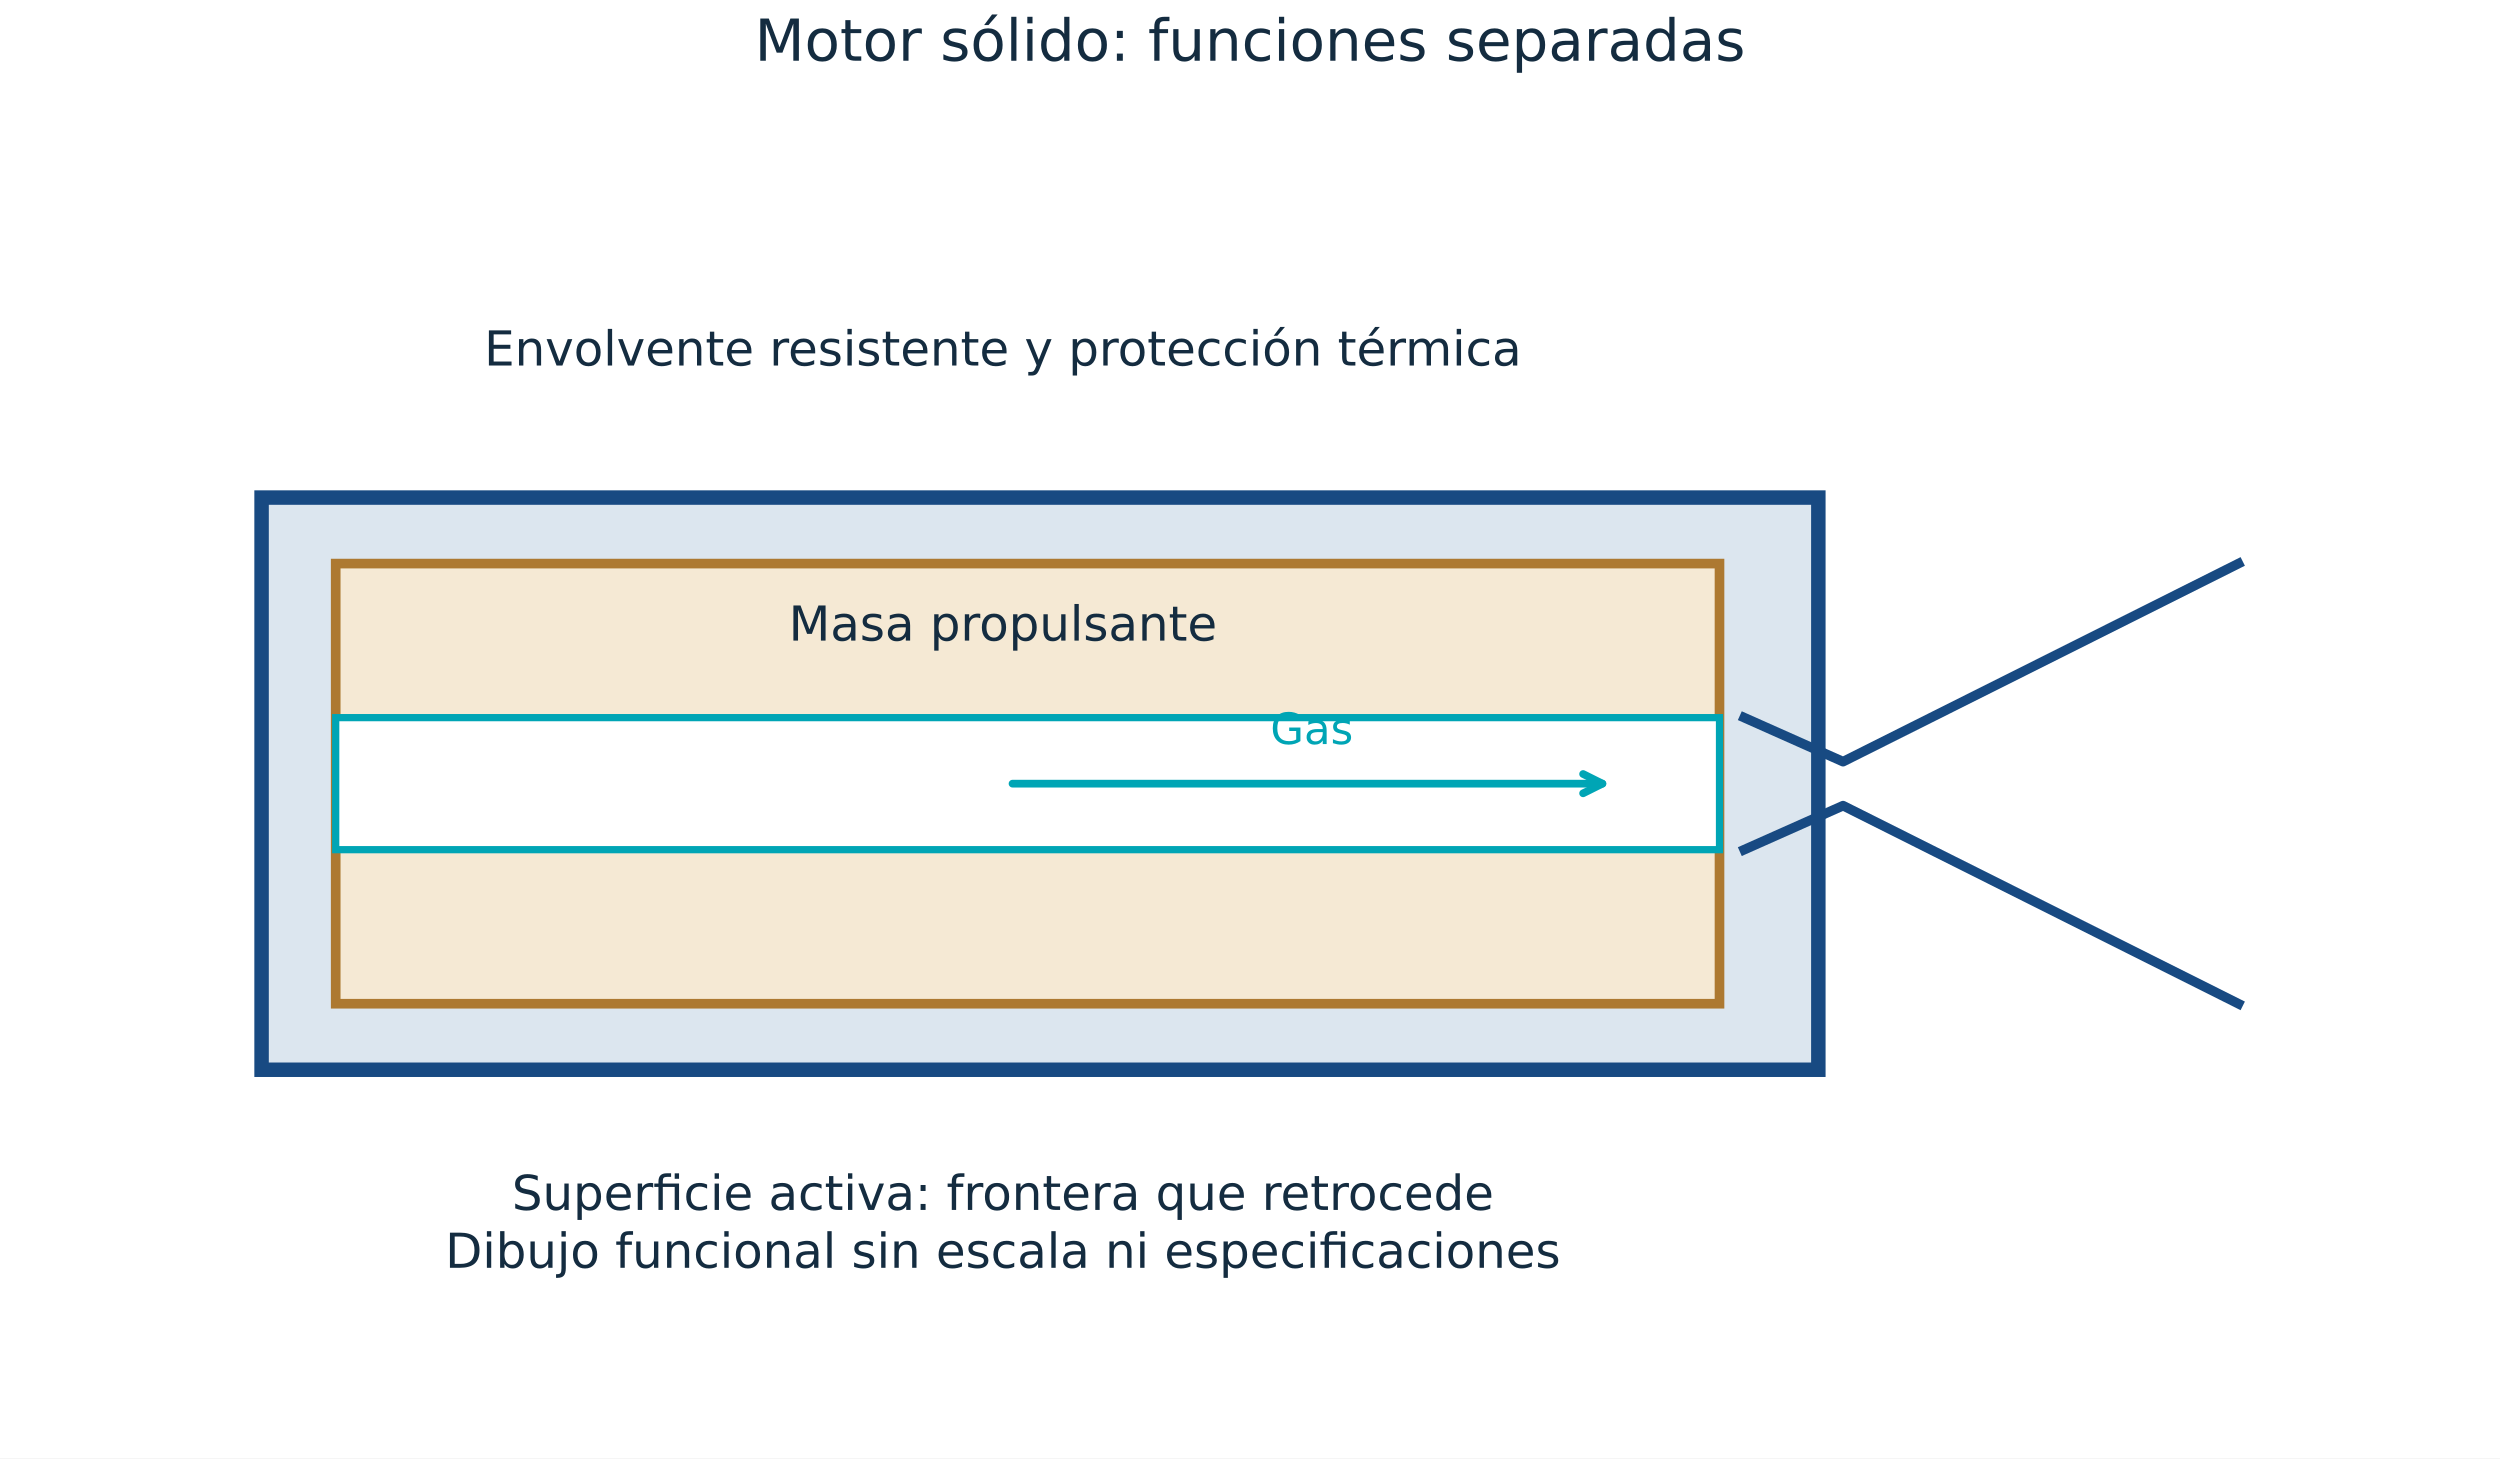
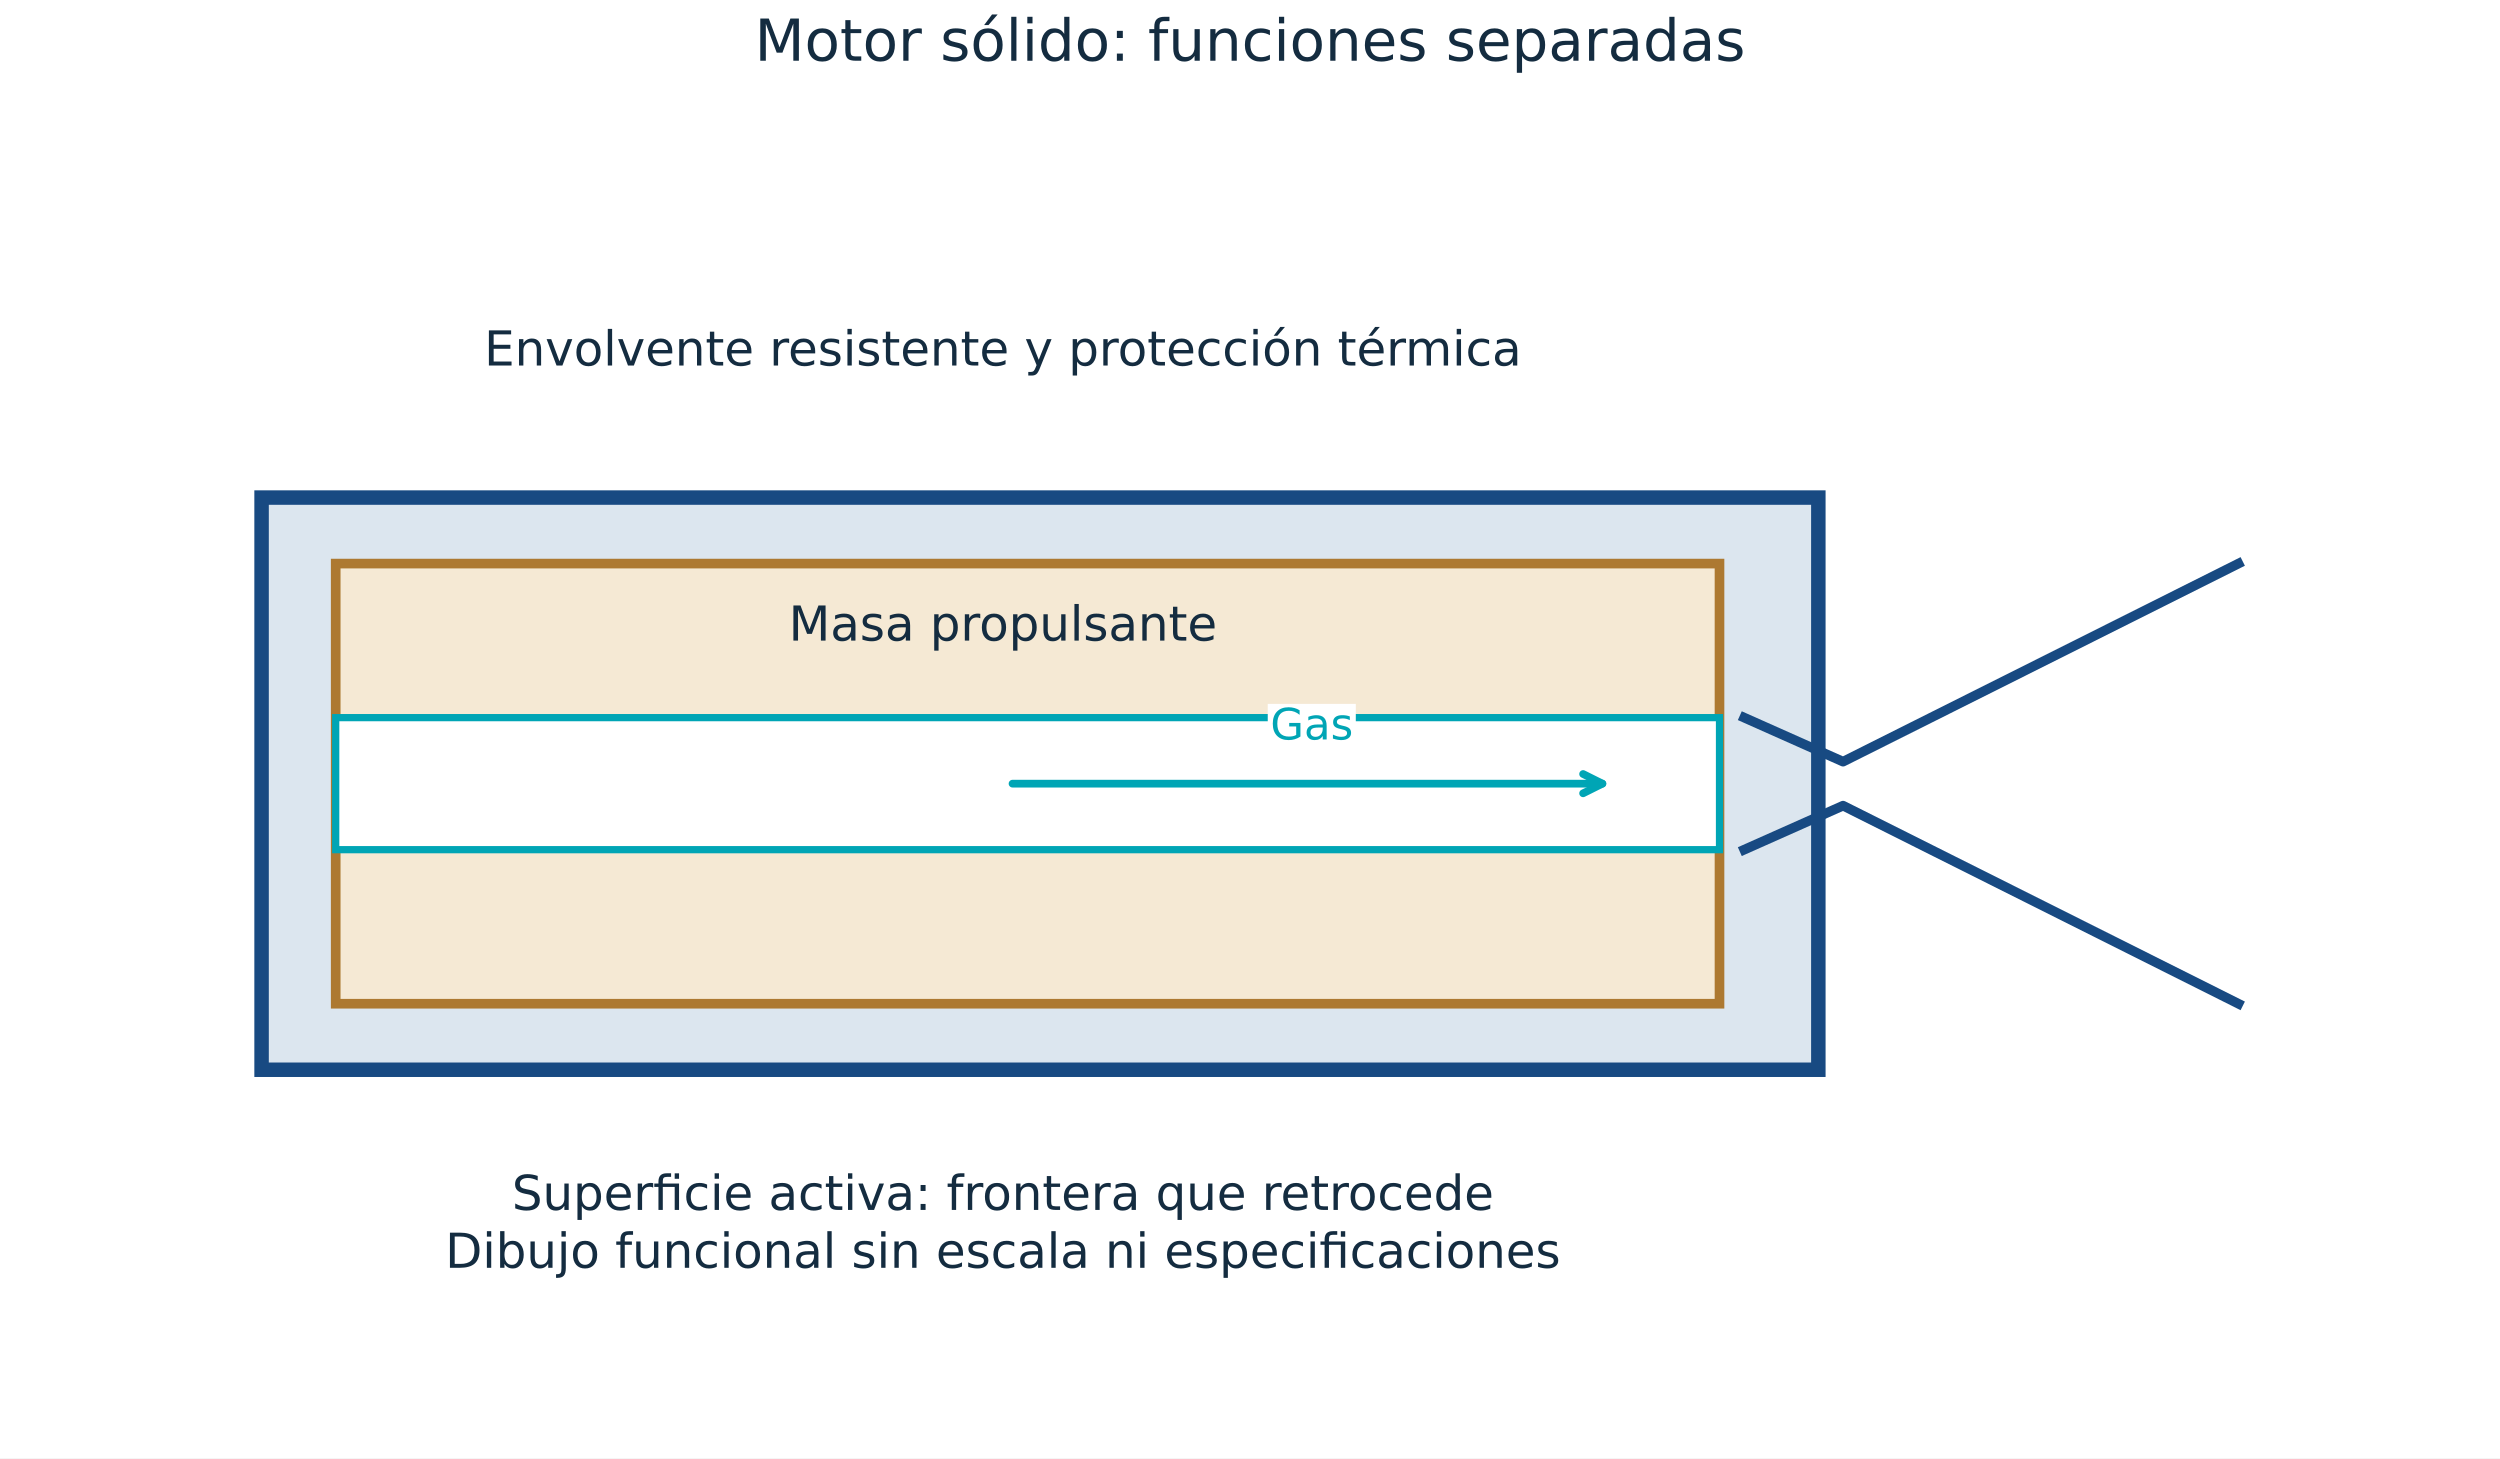
<svg xmlns="http://www.w3.org/2000/svg" xmlns:xlink="http://www.w3.org/1999/xlink" width="518.4pt" height="302.4pt" viewBox="0 0 518.4 302.4" version="1.1">
  <defs>
    <style type="text/css">*{stroke-linejoin: round; stroke-linecap: butt}</style>
  </defs>
  <g id="figure_1">
    <g id="patch_1">
      <path d="M 0 302.4  L 518.4 302.4  L 518.4 0  L 0 0  z " style="fill: #ffffff" />
    </g>
    <g id="axes_1">
      <g id="patch_2">
-         <path d="M 54.24 221.823  L 377.052 221.823  L 377.052 103.175  L 54.24 103.175  z " clip-path="url(#p91ae253ab8)" style="fill: #dce6ef; stroke: #184a82; stroke-width: 3; stroke-linejoin: miter" />
+         <path d="M 54.24 221.823  L 377.052 221.823  L 377.052 103.175  L 54.24 103.175  z " clip-path="url(#p1e349a40de)" style="fill: #dce6ef; stroke: #184a82; stroke-width: 3; stroke-linejoin: miter" />
      </g>
      <g id="patch_3">
-         <path d="M 69.612 208.133  L 356.556 208.133  L 356.556 116.865  L 69.612 116.865  z " clip-path="url(#p91ae253ab8)" style="fill: #f5e9d4; stroke: #ad7931; stroke-width: 2; stroke-linejoin: miter" />
+         <path d="M 69.612 208.133  L 356.556 208.133  L 356.556 116.865  L 69.612 116.865  z " clip-path="url(#p1e349a40de)" style="fill: #f5e9d4; stroke: #ad7931; stroke-width: 2; stroke-linejoin: miter" />
      </g>
      <g id="patch_4">
-         <path d="M 69.612 176.189  L 356.556 176.189  L 356.556 148.809  L 69.612 148.809  z " clip-path="url(#p91ae253ab8)" style="fill: #ffffff; stroke: #00a5b5; stroke-width: 1.5; stroke-linejoin: miter" />
+         <path d="M 69.612 176.189  L 356.556 176.189  L 356.556 148.809  L 69.612 148.809  z " clip-path="url(#p1e349a40de)" style="fill: #ffffff; stroke: #00a5b5; stroke-width: 1.5; stroke-linejoin: miter" />
      </g>
      <g id="line2d_1">
-         <path d="M 361.68 148.809  L 382.176 157.936  L 464.16 116.865  " clip-path="url(#p91ae253ab8)" style="fill: none; stroke: #184a82; stroke-width: 2; stroke-linecap: square" />
+         <path d="M 361.68 148.809  L 382.176 157.936  L 464.16 116.865  " clip-path="url(#p1e349a40de)" style="fill: none; stroke: #184a82; stroke-width: 2; stroke-linecap: square" />
      </g>
      <g id="line2d_2">
-         <path d="M 361.68 176.189  L 382.176 167.062  L 464.16 208.133  " clip-path="url(#p91ae253ab8)" style="fill: none; stroke: #184a82; stroke-width: 2; stroke-linecap: square" />
+         <path d="M 361.68 176.189  L 382.176 167.062  L 464.16 208.133  " clip-path="url(#p1e349a40de)" style="fill: none; stroke: #184a82; stroke-width: 2; stroke-linecap: square" />
      </g>
      <g id="text_1">
        <g style="fill: #142c40" transform="translate(100.396 75.79529) scale(0.1 -0.1)">
          <defs>
            <path id="DejaVuSans-28" d="M 628 4666  L 3578 4666  L 3578 4134  L 1259 4134  L 1259 2753  L 3481 2753  L 3481 2222  L 1259 2222  L 1259 531  L 3634 531  L 3634 0  L 628 0  L 628 4666  z " transform="scale(0.015625)" />
            <path id="DejaVuSans-51" d="M 3513 2113  L 3513 0  L 2938 0  L 2938 2094  Q 2938 2591 2744 2837  Q 2550 3084 2163 3084  Q 1697 3084 1428 2787  Q 1159 2491 1159 1978  L 1159 0  L 581 0  L 581 3500  L 1159 3500  L 1159 2956  Q 1366 3272 1645 3428  Q 1925 3584 2291 3584  Q 2894 3584 3203 3211  Q 3513 2838 3513 2113  z " transform="scale(0.015625)" />
            <path id="DejaVuSans-59" d="M 191 3500  L 800 3500  L 1894 563  L 2988 3500  L 3597 3500  L 2284 0  L 1503 0  L 191 3500  z " transform="scale(0.015625)" />
            <path id="DejaVuSans-52" d="M 1959 3097  Q 1497 3097 1228 2736  Q 959 2375 959 1747  Q 959 1119 1226 758  Q 1494 397 1959 397  Q 2419 397 2687 759  Q 2956 1122 2956 1747  Q 2956 2369 2687 2733  Q 2419 3097 1959 3097  z M 1959 3584  Q 2709 3584 3137 3096  Q 3566 2609 3566 1747  Q 3566 888 3137 398  Q 2709 -91 1959 -91  Q 1206 -91 779 398  Q 353 888 353 1747  Q 353 2609 779 3096  Q 1206 3584 1959 3584  z " transform="scale(0.015625)" />
            <path id="DejaVuSans-4f" d="M 603 4863  L 1178 4863  L 1178 0  L 603 0  L 603 4863  z " transform="scale(0.015625)" />
            <path id="DejaVuSans-48" d="M 3597 1894  L 3597 1613  L 953 1613  Q 991 1019 1311 708  Q 1631 397 2203 397  Q 2534 397 2845 478  Q 3156 559 3463 722  L 3463 178  Q 3153 47 2828 -22  Q 2503 -91 2169 -91  Q 1331 -91 842 396  Q 353 884 353 1716  Q 353 2575 817 3079  Q 1281 3584 2069 3584  Q 2775 3584 3186 3129  Q 3597 2675 3597 1894  z M 3022 2063  Q 3016 2534 2758 2815  Q 2500 3097 2075 3097  Q 1594 3097 1305 2825  Q 1016 2553 972 2059  L 3022 2063  z " transform="scale(0.015625)" />
            <path id="DejaVuSans-57" d="M 1172 4494  L 1172 3500  L 2356 3500  L 2356 3053  L 1172 3053  L 1172 1153  Q 1172 725 1289 603  Q 1406 481 1766 481  L 2356 481  L 2356 0  L 1766 0  Q 1100 0 847 248  Q 594 497 594 1153  L 594 3053  L 172 3053  L 172 3500  L 594 3500  L 594 4494  L 1172 4494  z " transform="scale(0.015625)" />
            <path id="DejaVuSans-3" transform="scale(0.015625)" />
            <path id="DejaVuSans-55" d="M 2631 2963  Q 2534 3019 2420 3045  Q 2306 3072 2169 3072  Q 1681 3072 1420 2755  Q 1159 2438 1159 1844  L 1159 0  L 581 0  L 581 3500  L 1159 3500  L 1159 2956  Q 1341 3275 1631 3429  Q 1922 3584 2338 3584  Q 2397 3584 2469 3576  Q 2541 3569 2628 3553  L 2631 2963  z " transform="scale(0.015625)" />
            <path id="DejaVuSans-56" d="M 2834 3397  L 2834 2853  Q 2591 2978 2328 3040  Q 2066 3103 1784 3103  Q 1356 3103 1142 2972  Q 928 2841 928 2578  Q 928 2378 1081 2264  Q 1234 2150 1697 2047  L 1894 2003  Q 2506 1872 2764 1633  Q 3022 1394 3022 966  Q 3022 478 2636 193  Q 2250 -91 1575 -91  Q 1294 -91 989 -36  Q 684 19 347 128  L 347 722  Q 666 556 975 473  Q 1284 391 1588 391  Q 1994 391 2212 530  Q 2431 669 2431 922  Q 2431 1156 2273 1281  Q 2116 1406 1581 1522  L 1381 1569  Q 847 1681 609 1914  Q 372 2147 372 2553  Q 372 3047 722 3315  Q 1072 3584 1716 3584  Q 2034 3584 2315 3537  Q 2597 3491 2834 3397  z " transform="scale(0.015625)" />
            <path id="DejaVuSans-4c" d="M 603 3500  L 1178 3500  L 1178 0  L 603 0  L 603 3500  z M 603 4863  L 1178 4863  L 1178 4134  L 603 4134  L 603 4863  z " transform="scale(0.015625)" />
            <path id="DejaVuSans-5c" d="M 2059 -325  Q 1816 -950 1584 -1140  Q 1353 -1331 966 -1331  L 506 -1331  L 506 -850  L 844 -850  Q 1081 -850 1212 -737  Q 1344 -625 1503 -206  L 1606 56  L 191 3500  L 800 3500  L 1894 763  L 2988 3500  L 3597 3500  L 2059 -325  z " transform="scale(0.015625)" />
            <path id="DejaVuSans-53" d="M 1159 525  L 1159 -1331  L 581 -1331  L 581 3500  L 1159 3500  L 1159 2969  Q 1341 3281 1617 3432  Q 1894 3584 2278 3584  Q 2916 3584 3314 3078  Q 3713 2572 3713 1747  Q 3713 922 3314 415  Q 2916 -91 2278 -91  Q 1894 -91 1617 61  Q 1341 213 1159 525  z M 3116 1747  Q 3116 2381 2855 2742  Q 2594 3103 2138 3103  Q 1681 3103 1420 2742  Q 1159 2381 1159 1747  Q 1159 1113 1420 752  Q 1681 391 2138 391  Q 2594 391 2855 752  Q 3116 1113 3116 1747  z " transform="scale(0.015625)" />
            <path id="DejaVuSans-46" d="M 3122 3366  L 3122 2828  Q 2878 2963 2633 3030  Q 2388 3097 2138 3097  Q 1578 3097 1268 2742  Q 959 2388 959 1747  Q 959 1106 1268 751  Q 1578 397 2138 397  Q 2388 397 2633 464  Q 2878 531 3122 666  L 3122 134  Q 2881 22 2623 -34  Q 2366 -91 2075 -91  Q 1284 -91 818 406  Q 353 903 353 1747  Q 353 2603 823 3093  Q 1294 3584 2113 3584  Q 2378 3584 2631 3529  Q 2884 3475 3122 3366  z " transform="scale(0.015625)" />
            <path id="DejaVuSans-b5" d="M 1959 3097  Q 1497 3097 1228 2736  Q 959 2375 959 1747  Q 959 1119 1226 758  Q 1494 397 1959 397  Q 2419 397 2687 759  Q 2956 1122 2956 1747  Q 2956 2369 2687 2733  Q 2419 3097 1959 3097  z M 1959 3584  Q 2709 3584 3137 3096  Q 3566 2609 3566 1747  Q 3566 888 3137 398  Q 2709 -91 1959 -91  Q 1206 -91 779 398  Q 353 888 353 1747  Q 353 2609 779 3096  Q 1206 3584 1959 3584  z M 2393 5119  L 3015 5119  L 1997 3944  L 1518 3944  L 2393 5119  z " transform="scale(0.015625)" />
            <path id="DejaVuSans-ab" d="M 3597 1894  L 3597 1613  L 953 1613  Q 991 1019 1311 708  Q 1631 397 2203 397  Q 2534 397 2845 478  Q 3156 559 3463 722  L 3463 178  Q 3153 47 2828 -22  Q 2503 -91 2169 -91  Q 1331 -91 842 396  Q 353 884 353 1716  Q 353 2575 817 3079  Q 1281 3584 2069 3584  Q 2775 3584 3186 3129  Q 3597 2675 3597 1894  z M 3022 2063  Q 3016 2534 2758 2815  Q 2500 3097 2075 3097  Q 1594 3097 1305 2825  Q 1016 2553 972 2059  L 3022 2063  z M 2468 5119  L 3090 5119  L 2072 3944  L 1593 3944  L 2468 5119  z " transform="scale(0.015625)" />
            <path id="DejaVuSans-50" d="M 3328 2828  Q 3544 3216 3844 3400  Q 4144 3584 4550 3584  Q 5097 3584 5394 3201  Q 5691 2819 5691 2113  L 5691 0  L 5113 0  L 5113 2094  Q 5113 2597 4934 2840  Q 4756 3084 4391 3084  Q 3944 3084 3684 2787  Q 3425 2491 3425 1978  L 3425 0  L 2847 0  L 2847 2094  Q 2847 2600 2669 2842  Q 2491 3084 2119 3084  Q 1678 3084 1418 2786  Q 1159 2488 1159 1978  L 1159 0  L 581 0  L 581 3500  L 1159 3500  L 1159 2956  Q 1356 3278 1631 3431  Q 1906 3584 2284 3584  Q 2666 3584 2933 3390  Q 3200 3197 3328 2828  z " transform="scale(0.015625)" />
            <path id="DejaVuSans-44" d="M 2194 1759  Q 1497 1759 1228 1600  Q 959 1441 959 1056  Q 959 750 1161 570  Q 1363 391 1709 391  Q 2188 391 2477 730  Q 2766 1069 2766 1631  L 2766 1759  L 2194 1759  z M 3341 1997  L 3341 0  L 2766 0  L 2766 531  Q 2569 213 2275 61  Q 1981 -91 1556 -91  Q 1019 -91 701 211  Q 384 513 384 1019  Q 384 1609 779 1909  Q 1175 2209 1959 2209  L 2766 2209  L 2766 2266  Q 2766 2663 2505 2880  Q 2244 3097 1772 3097  Q 1472 3097 1187 3025  Q 903 2953 641 2809  L 641 3341  Q 956 3463 1253 3523  Q 1550 3584 1831 3584  Q 2591 3584 2966 3190  Q 3341 2797 3341 1997  z " transform="scale(0.015625)" />
          </defs>
          <use xlink:href="#DejaVuSans-28" />
          <use xlink:href="#DejaVuSans-51" transform="translate(63.1875 0)" />
          <use xlink:href="#DejaVuSans-59" transform="translate(126.5625 0)" />
          <use xlink:href="#DejaVuSans-52" transform="translate(185.75 0)" />
          <use xlink:href="#DejaVuSans-4f" transform="translate(246.9375 0)" />
          <use xlink:href="#DejaVuSans-59" transform="translate(274.7188 0)" />
          <use xlink:href="#DejaVuSans-48" transform="translate(333.9062 0)" />
          <use xlink:href="#DejaVuSans-51" transform="translate(395.4375 0)" />
          <use xlink:href="#DejaVuSans-57" transform="translate(458.8125 0)" />
          <use xlink:href="#DejaVuSans-48" transform="translate(498.0156 0)" />
          <use xlink:href="#DejaVuSans-3" transform="translate(559.5469 0)" />
          <use xlink:href="#DejaVuSans-55" transform="translate(591.3281 0)" />
          <use xlink:href="#DejaVuSans-48" transform="translate(630.2344 0)" />
          <use xlink:href="#DejaVuSans-56" transform="translate(691.7656 0)" />
          <use xlink:href="#DejaVuSans-4c" transform="translate(743.8594 0)" />
          <use xlink:href="#DejaVuSans-56" transform="translate(771.6406 0)" />
          <use xlink:href="#DejaVuSans-57" transform="translate(823.7344 0)" />
          <use xlink:href="#DejaVuSans-48" transform="translate(862.9375 0)" />
          <use xlink:href="#DejaVuSans-51" transform="translate(924.4688 0)" />
          <use xlink:href="#DejaVuSans-57" transform="translate(987.8438 0)" />
          <use xlink:href="#DejaVuSans-48" transform="translate(1027.047 0)" />
          <use xlink:href="#DejaVuSans-3" transform="translate(1088.578 0)" />
          <use xlink:href="#DejaVuSans-5c" transform="translate(1120.359 0)" />
          <use xlink:href="#DejaVuSans-3" transform="translate(1179.547 0)" />
          <use xlink:href="#DejaVuSans-53" transform="translate(1211.328 0)" />
          <use xlink:href="#DejaVuSans-55" transform="translate(1274.812 0)" />
          <use xlink:href="#DejaVuSans-52" transform="translate(1313.719 0)" />
          <use xlink:href="#DejaVuSans-57" transform="translate(1374.906 0)" />
          <use xlink:href="#DejaVuSans-48" transform="translate(1414.109 0)" />
          <use xlink:href="#DejaVuSans-46" transform="translate(1475.641 0)" />
          <use xlink:href="#DejaVuSans-46" transform="translate(1530.625 0)" />
          <use xlink:href="#DejaVuSans-4c" transform="translate(1585.609 0)" />
          <use xlink:href="#DejaVuSans-b5" transform="translate(1613.391 0)" />
          <use xlink:href="#DejaVuSans-51" transform="translate(1674.578 0)" />
          <use xlink:href="#DejaVuSans-3" transform="translate(1737.953 0)" />
          <use xlink:href="#DejaVuSans-57" transform="translate(1769.734 0)" />
          <use xlink:href="#DejaVuSans-ab" transform="translate(1808.938 0)" />
          <use xlink:href="#DejaVuSans-55" transform="translate(1870.469 0)" />
          <use xlink:href="#DejaVuSans-50" transform="translate(1909.828 0)" />
          <use xlink:href="#DejaVuSans-4c" transform="translate(2007.234 0)" />
          <use xlink:href="#DejaVuSans-46" transform="translate(2035.016 0)" />
          <use xlink:href="#DejaVuSans-44" transform="translate(2090 0)" />
        </g>
      </g>
      <g id="text_2">
        <g style="fill: #142c40" transform="translate(163.539 132.8372) scale(0.1 -0.1)">
          <defs>
            <path id="DejaVuSans-30" d="M 628 4666  L 1569 4666  L 2759 1491  L 3956 4666  L 4897 4666  L 4897 0  L 4281 0  L 4281 4097  L 3078 897  L 2444 897  L 1241 4097  L 1241 0  L 628 0  L 628 4666  z " transform="scale(0.015625)" />
            <path id="DejaVuSans-58" d="M 544 1381  L 544 3500  L 1119 3500  L 1119 1403  Q 1119 906 1312 657  Q 1506 409 1894 409  Q 2359 409 2629 706  Q 2900 1003 2900 1516  L 2900 3500  L 3475 3500  L 3475 0  L 2900 0  L 2900 538  Q 2691 219 2414 64  Q 2138 -91 1772 -91  Q 1169 -91 856 284  Q 544 659 544 1381  z M 1991 3584  L 1991 3584  z " transform="scale(0.015625)" />
          </defs>
          <use xlink:href="#DejaVuSans-30" />
          <use xlink:href="#DejaVuSans-44" transform="translate(86.28125 0)" />
          <use xlink:href="#DejaVuSans-56" transform="translate(147.5625 0)" />
          <use xlink:href="#DejaVuSans-44" transform="translate(199.6562 0)" />
          <use xlink:href="#DejaVuSans-3" transform="translate(260.9375 0)" />
          <use xlink:href="#DejaVuSans-53" transform="translate(292.7188 0)" />
          <use xlink:href="#DejaVuSans-55" transform="translate(356.2031 0)" />
          <use xlink:href="#DejaVuSans-52" transform="translate(395.1094 0)" />
          <use xlink:href="#DejaVuSans-53" transform="translate(456.2969 0)" />
          <use xlink:href="#DejaVuSans-58" transform="translate(519.7812 0)" />
          <use xlink:href="#DejaVuSans-4f" transform="translate(583.1562 0)" />
          <use xlink:href="#DejaVuSans-56" transform="translate(610.9375 0)" />
          <use xlink:href="#DejaVuSans-44" transform="translate(663.0312 0)" />
          <use xlink:href="#DejaVuSans-51" transform="translate(724.3125 0)" />
          <use xlink:href="#DejaVuSans-57" transform="translate(787.6875 0)" />
          <use xlink:href="#DejaVuSans-48" transform="translate(826.8906 0)" />
        </g>
      </g>
      <g id="patch_5">
        <path d="M 209.958 162.499  Q 272.01 162.499 332.274 162.499  " style="fill: none; stroke: #00a5b5; stroke-width: 1.6; stroke-linecap: round" />
        <path d="M 328.274 160.499  L 332.274 162.499  L 328.274 164.499  " style="fill: none; stroke: #00a5b5; stroke-width: 1.6; stroke-linecap: round" />
      </g>
      <g id="text_3">
-         <g style="fill: #00a5b5" transform="translate(263.4213 154.285) scale(0.09 -0.09)">
+         <g id="patch_6">
+           <path d="M 262.881 156.039  L 281.139 156.039  L 281.139 145.959  L 262.881 145.959  z " style="fill: #ffffff" />
+         </g>
+         <g style="fill: #00a5b5" transform="translate(263.4213 153.337) scale(0.09 -0.09)">
          <defs>
            <path id="DejaVuSans-2a" d="M 3809 666  L 3809 1919  L 2778 1919  L 2778 2438  L 4434 2438  L 4434 434  Q 4069 175 3628 42  Q 3188 -91 2688 -91  Q 1594 -91 976 548  Q 359 1188 359 2328  Q 359 3472 976 4111  Q 1594 4750 2688 4750  Q 3144 4750 3555 4637  Q 3966 4525 4313 4306  L 4313 3634  Q 3963 3931 3569 4081  Q 3175 4231 2741 4231  Q 1884 4231 1454 3753  Q 1025 3275 1025 2328  Q 1025 1384 1454 906  Q 1884 428 2741 428  Q 3075 428 3337 486  Q 3600 544 3809 666  z " transform="scale(0.015625)" />
          </defs>
          <use xlink:href="#DejaVuSans-2a" />
          <use xlink:href="#DejaVuSans-44" transform="translate(77.48438 0)" />
          <use xlink:href="#DejaVuSans-56" transform="translate(138.7656 0)" />
        </g>
      </g>
      <g id="text_4">
        <g style="fill: #142c40" transform="translate(106.1475 250.8902) scale(0.1 -0.1)">
          <defs>
            <path id="DejaVuSans-36" d="M 3425 4513  L 3425 3897  Q 3066 4069 2747 4153  Q 2428 4238 2131 4238  Q 1616 4238 1336 4038  Q 1056 3838 1056 3469  Q 1056 3159 1242 3001  Q 1428 2844 1947 2747  L 2328 2669  Q 3034 2534 3370 2195  Q 3706 1856 3706 1288  Q 3706 609 3251 259  Q 2797 -91 1919 -91  Q 1588 -91 1214 -16  Q 841 59 441 206  L 441 856  Q 825 641 1194 531  Q 1563 422 1919 422  Q 2459 422 2753 634  Q 3047 847 3047 1241  Q 3047 1584 2836 1778  Q 2625 1972 2144 2069  L 1759 2144  Q 1053 2284 737 2584  Q 422 2884 422 3419  Q 422 4038 858 4394  Q 1294 4750 2059 4750  Q 2388 4750 2728 4690  Q 3069 4631 3425 4513  z " transform="scale(0.015625)" />
            <path id="DejaVuSans-13af" d="M 3431 3500  L 3431 0  L 2853 0  L 2853 3053  L 1275 3053  L 1275 0  L 697 0  L 697 3053  L 147 3053  L 147 3500  L 697 3500  L 697 3744  Q 697 4316 967 4589  Q 1238 4863 1797 4863  L 2375 4863  L 2375 4384  L 1825 4384  Q 1516 4384 1395 4259  Q 1275 4134 1275 3809  L 1275 3500  L 3431 3500  z M 2853 4856  L 3431 4856  L 3431 4128  L 2853 4128  L 2853 4856  z " transform="scale(0.015625)" />
            <path id="DejaVuSans-1d" d="M 750 794  L 1409 794  L 1409 0  L 750 0  L 750 794  z M 750 3309  L 1409 3309  L 1409 2516  L 750 2516  L 750 3309  z " transform="scale(0.015625)" />
            <path id="DejaVuSans-49" d="M 2375 4863  L 2375 4384  L 1825 4384  Q 1516 4384 1395 4259  Q 1275 4134 1275 3809  L 1275 3500  L 2222 3500  L 2222 3053  L 1275 3053  L 1275 0  L 697 0  L 697 3053  L 147 3053  L 147 3500  L 697 3500  L 697 3744  Q 697 4328 969 4595  Q 1241 4863 1831 4863  L 2375 4863  z " transform="scale(0.015625)" />
            <path id="DejaVuSans-54" d="M 947 1747  Q 947 1113 1208 752  Q 1469 391 1925 391  Q 2381 391 2643 752  Q 2906 1113 2906 1747  Q 2906 2381 2643 2742  Q 2381 3103 1925 3103  Q 1469 3103 1208 2742  Q 947 2381 947 1747  z M 2906 525  Q 2725 213 2448 61  Q 2172 -91 1784 -91  Q 1150 -91 751 415  Q 353 922 353 1747  Q 353 2572 751 3078  Q 1150 3584 1784 3584  Q 2172 3584 2448 3432  Q 2725 3281 2906 2969  L 2906 3500  L 3481 3500  L 3481 -1331  L 2906 -1331  L 2906 525  z " transform="scale(0.015625)" />
            <path id="DejaVuSans-47" d="M 2906 2969  L 2906 4863  L 3481 4863  L 3481 0  L 2906 0  L 2906 525  Q 2725 213 2448 61  Q 2172 -91 1784 -91  Q 1150 -91 751 415  Q 353 922 353 1747  Q 353 2572 751 3078  Q 1150 3584 1784 3584  Q 2172 3584 2448 3432  Q 2725 3281 2906 2969  z M 947 1747  Q 947 1113 1208 752  Q 1469 391 1925 391  Q 2381 391 2643 752  Q 2906 1113 2906 1747  Q 2906 2381 2643 2742  Q 2381 3103 1925 3103  Q 1469 3103 1208 2742  Q 947 2381 947 1747  z " transform="scale(0.015625)" />
          </defs>
          <use xlink:href="#DejaVuSans-36" />
          <use xlink:href="#DejaVuSans-58" transform="translate(63.48438 0)" />
          <use xlink:href="#DejaVuSans-53" transform="translate(126.8594 0)" />
          <use xlink:href="#DejaVuSans-48" transform="translate(190.3438 0)" />
          <use xlink:href="#DejaVuSans-55" transform="translate(251.875 0)" />
          <use xlink:href="#DejaVuSans-13af" transform="translate(292.9844 0)" />
          <use xlink:href="#DejaVuSans-46" transform="translate(355.9688 0)" />
          <use xlink:href="#DejaVuSans-4c" transform="translate(410.9531 0)" />
          <use xlink:href="#DejaVuSans-48" transform="translate(438.7344 0)" />
          <use xlink:href="#DejaVuSans-3" transform="translate(500.2656 0)" />
          <use xlink:href="#DejaVuSans-44" transform="translate(532.0469 0)" />
          <use xlink:href="#DejaVuSans-46" transform="translate(593.3281 0)" />
          <use xlink:href="#DejaVuSans-57" transform="translate(648.3125 0)" />
          <use xlink:href="#DejaVuSans-4c" transform="translate(687.5156 0)" />
          <use xlink:href="#DejaVuSans-59" transform="translate(715.2969 0)" />
          <use xlink:href="#DejaVuSans-44" transform="translate(774.4844 0)" />
          <use xlink:href="#DejaVuSans-1d" transform="translate(835.7656 0)" />
          <use xlink:href="#DejaVuSans-3" transform="translate(869.4531 0)" />
          <use xlink:href="#DejaVuSans-49" transform="translate(901.2344 0)" />
          <use xlink:href="#DejaVuSans-55" transform="translate(936.4375 0)" />
          <use xlink:href="#DejaVuSans-52" transform="translate(975.3438 0)" />
          <use xlink:href="#DejaVuSans-51" transform="translate(1036.531 0)" />
          <use xlink:href="#DejaVuSans-57" transform="translate(1099.906 0)" />
          <use xlink:href="#DejaVuSans-48" transform="translate(1139.109 0)" />
          <use xlink:href="#DejaVuSans-55" transform="translate(1200.641 0)" />
          <use xlink:href="#DejaVuSans-44" transform="translate(1241.75 0)" />
          <use xlink:href="#DejaVuSans-3" transform="translate(1303.031 0)" />
          <use xlink:href="#DejaVuSans-54" transform="translate(1334.812 0)" />
          <use xlink:href="#DejaVuSans-58" transform="translate(1398.297 0)" />
          <use xlink:href="#DejaVuSans-48" transform="translate(1461.672 0)" />
          <use xlink:href="#DejaVuSans-3" transform="translate(1523.203 0)" />
          <use xlink:href="#DejaVuSans-55" transform="translate(1554.984 0)" />
          <use xlink:href="#DejaVuSans-48" transform="translate(1593.891 0)" />
          <use xlink:href="#DejaVuSans-57" transform="translate(1655.422 0)" />
          <use xlink:href="#DejaVuSans-55" transform="translate(1694.625 0)" />
          <use xlink:href="#DejaVuSans-52" transform="translate(1733.531 0)" />
          <use xlink:href="#DejaVuSans-46" transform="translate(1794.719 0)" />
          <use xlink:href="#DejaVuSans-48" transform="translate(1849.703 0)" />
          <use xlink:href="#DejaVuSans-47" transform="translate(1911.234 0)" />
          <use xlink:href="#DejaVuSans-48" transform="translate(1974.719 0)" />
        </g>
        <g style="fill: #142c40" transform="translate(92.31864 262.8929) scale(0.1 -0.1)">
          <defs>
            <path id="DejaVuSans-27" d="M 1259 4147  L 1259 519  L 2022 519  Q 2988 519 3436 956  Q 3884 1394 3884 2338  Q 3884 3275 3436 3711  Q 2988 4147 2022 4147  L 1259 4147  z M 628 4666  L 1925 4666  Q 3281 4666 3915 4102  Q 4550 3538 4550 2338  Q 4550 1131 3912 565  Q 3275 0 1925 0  L 628 0  L 628 4666  z " transform="scale(0.015625)" />
            <path id="DejaVuSans-45" d="M 3116 1747  Q 3116 2381 2855 2742  Q 2594 3103 2138 3103  Q 1681 3103 1420 2742  Q 1159 2381 1159 1747  Q 1159 1113 1420 752  Q 1681 391 2138 391  Q 2594 391 2855 752  Q 3116 1113 3116 1747  z M 1159 2969  Q 1341 3281 1617 3432  Q 1894 3584 2278 3584  Q 2916 3584 3314 3078  Q 3713 2572 3713 1747  Q 3713 922 3314 415  Q 2916 -91 2278 -91  Q 1894 -91 1617 61  Q 1341 213 1159 525  L 1159 0  L 581 0  L 581 4863  L 1159 4863  L 1159 2969  z " transform="scale(0.015625)" />
            <path id="DejaVuSans-4d" d="M 603 3500  L 1178 3500  L 1178 -63  Q 1178 -731 923 -1031  Q 669 -1331 103 -1331  L -116 -1331  L -116 -844  L 38 -844  Q 366 -844 484 -692  Q 603 -541 603 -63  L 603 3500  z M 603 4863  L 1178 4863  L 1178 4134  L 603 4134  L 603 4863  z " transform="scale(0.015625)" />
          </defs>
          <use xlink:href="#DejaVuSans-27" />
          <use xlink:href="#DejaVuSans-4c" transform="translate(77 0)" />
          <use xlink:href="#DejaVuSans-45" transform="translate(104.7812 0)" />
          <use xlink:href="#DejaVuSans-58" transform="translate(168.2656 0)" />
          <use xlink:href="#DejaVuSans-4d" transform="translate(231.6406 0)" />
          <use xlink:href="#DejaVuSans-52" transform="translate(259.4219 0)" />
          <use xlink:href="#DejaVuSans-3" transform="translate(320.6094 0)" />
          <use xlink:href="#DejaVuSans-49" transform="translate(352.3906 0)" />
          <use xlink:href="#DejaVuSans-58" transform="translate(387.5938 0)" />
          <use xlink:href="#DejaVuSans-51" transform="translate(450.9688 0)" />
          <use xlink:href="#DejaVuSans-46" transform="translate(514.3438 0)" />
          <use xlink:href="#DejaVuSans-4c" transform="translate(569.3281 0)" />
          <use xlink:href="#DejaVuSans-52" transform="translate(597.1094 0)" />
          <use xlink:href="#DejaVuSans-51" transform="translate(658.2969 0)" />
          <use xlink:href="#DejaVuSans-44" transform="translate(721.6719 0)" />
          <use xlink:href="#DejaVuSans-4f" transform="translate(782.9531 0)" />
          <use xlink:href="#DejaVuSans-3" transform="translate(810.7344 0)" />
          <use xlink:href="#DejaVuSans-56" transform="translate(842.5156 0)" />
          <use xlink:href="#DejaVuSans-4c" transform="translate(894.6094 0)" />
          <use xlink:href="#DejaVuSans-51" transform="translate(922.3906 0)" />
          <use xlink:href="#DejaVuSans-3" transform="translate(985.7656 0)" />
          <use xlink:href="#DejaVuSans-48" transform="translate(1017.547 0)" />
          <use xlink:href="#DejaVuSans-56" transform="translate(1079.078 0)" />
          <use xlink:href="#DejaVuSans-46" transform="translate(1131.172 0)" />
          <use xlink:href="#DejaVuSans-44" transform="translate(1186.156 0)" />
          <use xlink:href="#DejaVuSans-4f" transform="translate(1247.438 0)" />
          <use xlink:href="#DejaVuSans-44" transform="translate(1275.219 0)" />
          <use xlink:href="#DejaVuSans-3" transform="translate(1336.5 0)" />
          <use xlink:href="#DejaVuSans-51" transform="translate(1368.281 0)" />
          <use xlink:href="#DejaVuSans-4c" transform="translate(1431.656 0)" />
          <use xlink:href="#DejaVuSans-3" transform="translate(1459.438 0)" />
          <use xlink:href="#DejaVuSans-48" transform="translate(1491.219 0)" />
          <use xlink:href="#DejaVuSans-56" transform="translate(1552.75 0)" />
          <use xlink:href="#DejaVuSans-53" transform="translate(1604.844 0)" />
          <use xlink:href="#DejaVuSans-48" transform="translate(1668.328 0)" />
          <use xlink:href="#DejaVuSans-46" transform="translate(1729.859 0)" />
          <use xlink:href="#DejaVuSans-4c" transform="translate(1784.844 0)" />
          <use xlink:href="#DejaVuSans-13af" transform="translate(1812.625 0)" />
          <use xlink:href="#DejaVuSans-46" transform="translate(1875.609 0)" />
          <use xlink:href="#DejaVuSans-44" transform="translate(1930.594 0)" />
          <use xlink:href="#DejaVuSans-46" transform="translate(1991.875 0)" />
          <use xlink:href="#DejaVuSans-4c" transform="translate(2046.859 0)" />
          <use xlink:href="#DejaVuSans-52" transform="translate(2074.641 0)" />
          <use xlink:href="#DejaVuSans-51" transform="translate(2135.828 0)" />
          <use xlink:href="#DejaVuSans-48" transform="translate(2199.203 0)" />
          <use xlink:href="#DejaVuSans-56" transform="translate(2260.734 0)" />
        </g>
      </g>
      <g id="text_5">
        <g style="fill: #142c40" transform="translate(156.4762 12.59836) scale(0.12 -0.12)">
          <use xlink:href="#DejaVuSans-30" />
          <use xlink:href="#DejaVuSans-52" transform="translate(86.28125 0)" />
          <use xlink:href="#DejaVuSans-57" transform="translate(147.4688 0)" />
          <use xlink:href="#DejaVuSans-52" transform="translate(186.6719 0)" />
          <use xlink:href="#DejaVuSans-55" transform="translate(247.8594 0)" />
          <use xlink:href="#DejaVuSans-3" transform="translate(288.9688 0)" />
          <use xlink:href="#DejaVuSans-56" transform="translate(320.75 0)" />
          <use xlink:href="#DejaVuSans-b5" transform="translate(372.8438 0)" />
          <use xlink:href="#DejaVuSans-4f" transform="translate(434.0312 0)" />
          <use xlink:href="#DejaVuSans-4c" transform="translate(461.8125 0)" />
          <use xlink:href="#DejaVuSans-47" transform="translate(489.5938 0)" />
          <use xlink:href="#DejaVuSans-52" transform="translate(553.0781 0)" />
          <use xlink:href="#DejaVuSans-1d" transform="translate(614.2656 0)" />
          <use xlink:href="#DejaVuSans-3" transform="translate(647.9531 0)" />
          <use xlink:href="#DejaVuSans-49" transform="translate(679.7344 0)" />
          <use xlink:href="#DejaVuSans-58" transform="translate(714.9375 0)" />
          <use xlink:href="#DejaVuSans-51" transform="translate(778.3125 0)" />
          <use xlink:href="#DejaVuSans-46" transform="translate(841.6875 0)" />
          <use xlink:href="#DejaVuSans-4c" transform="translate(896.6719 0)" />
          <use xlink:href="#DejaVuSans-52" transform="translate(924.4531 0)" />
          <use xlink:href="#DejaVuSans-51" transform="translate(985.6406 0)" />
          <use xlink:href="#DejaVuSans-48" transform="translate(1049.016 0)" />
          <use xlink:href="#DejaVuSans-56" transform="translate(1110.547 0)" />
          <use xlink:href="#DejaVuSans-3" transform="translate(1162.641 0)" />
          <use xlink:href="#DejaVuSans-56" transform="translate(1194.422 0)" />
          <use xlink:href="#DejaVuSans-48" transform="translate(1246.516 0)" />
          <use xlink:href="#DejaVuSans-53" transform="translate(1308.047 0)" />
          <use xlink:href="#DejaVuSans-44" transform="translate(1371.531 0)" />
          <use xlink:href="#DejaVuSans-55" transform="translate(1432.812 0)" />
          <use xlink:href="#DejaVuSans-44" transform="translate(1473.922 0)" />
          <use xlink:href="#DejaVuSans-47" transform="translate(1535.203 0)" />
          <use xlink:href="#DejaVuSans-44" transform="translate(1598.688 0)" />
          <use xlink:href="#DejaVuSans-56" transform="translate(1659.969 0)" />
        </g>
      </g>
    </g>
  </g>
  <defs>
-     <clipPath id="p91ae253ab8">
+     <clipPath id="p1e349a40de">
      <rect x="3" y="25.598" width="512.4" height="273.801" />
    </clipPath>
  </defs>
</svg>
